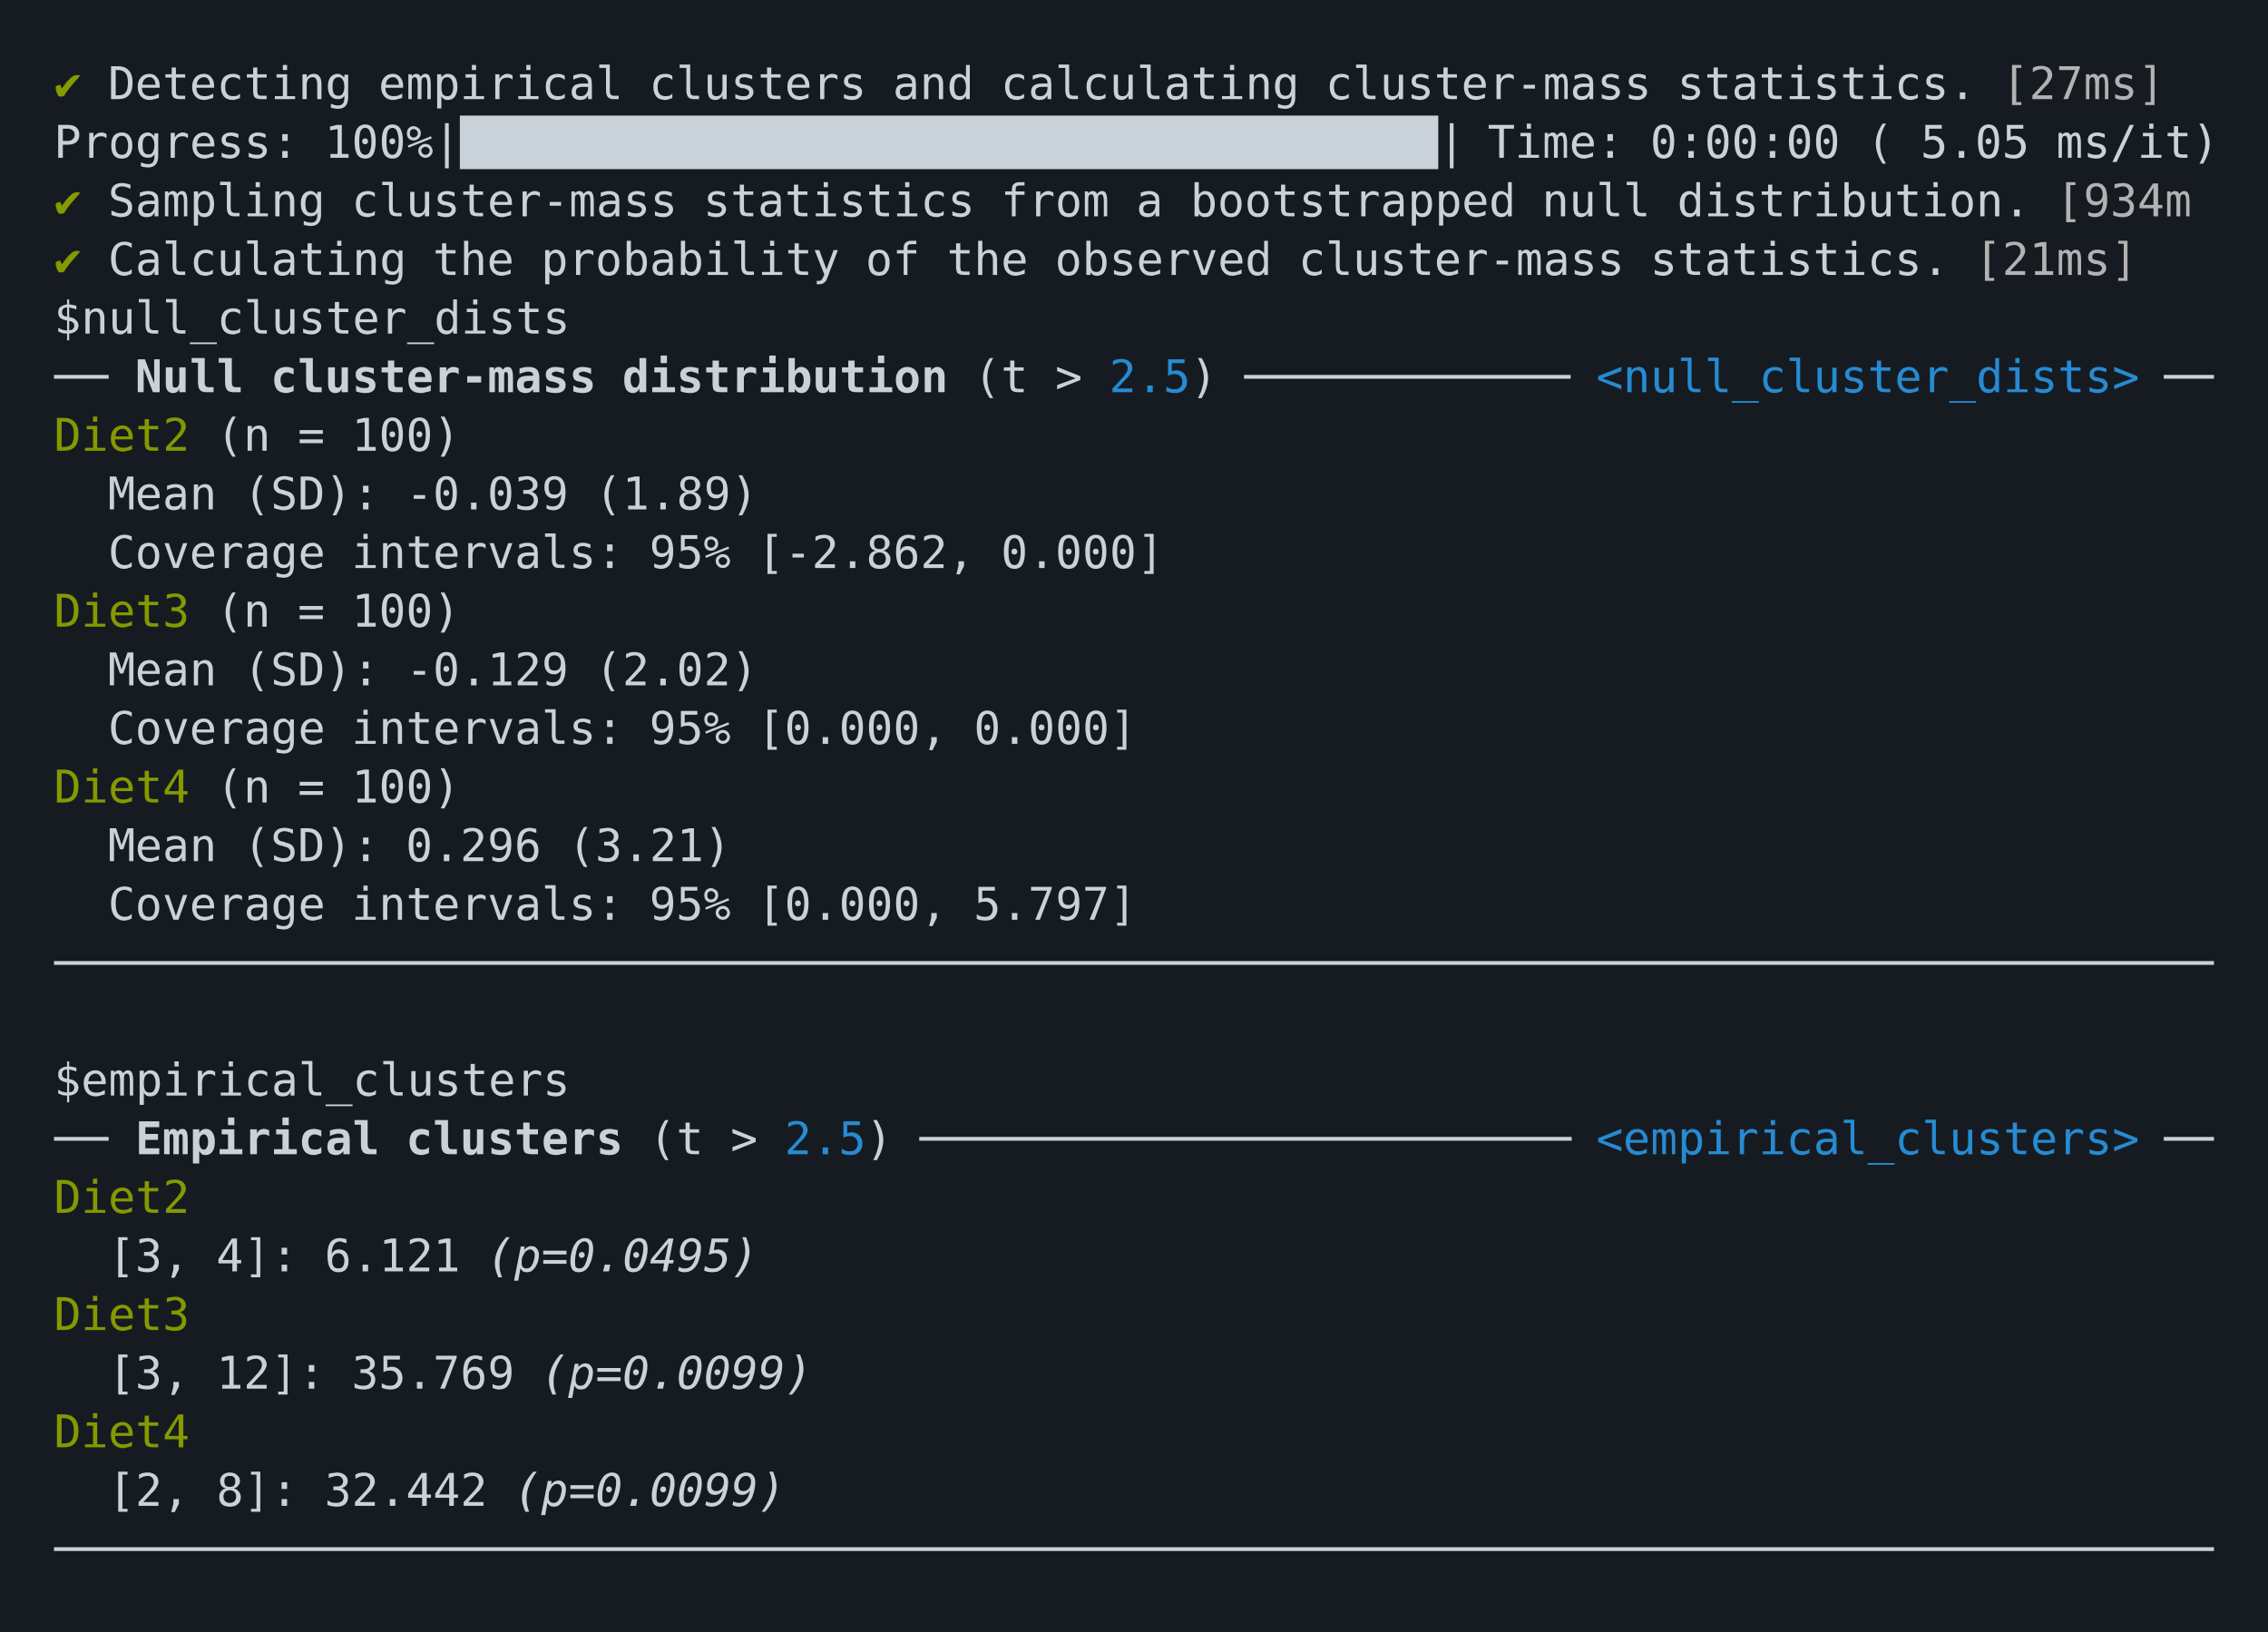
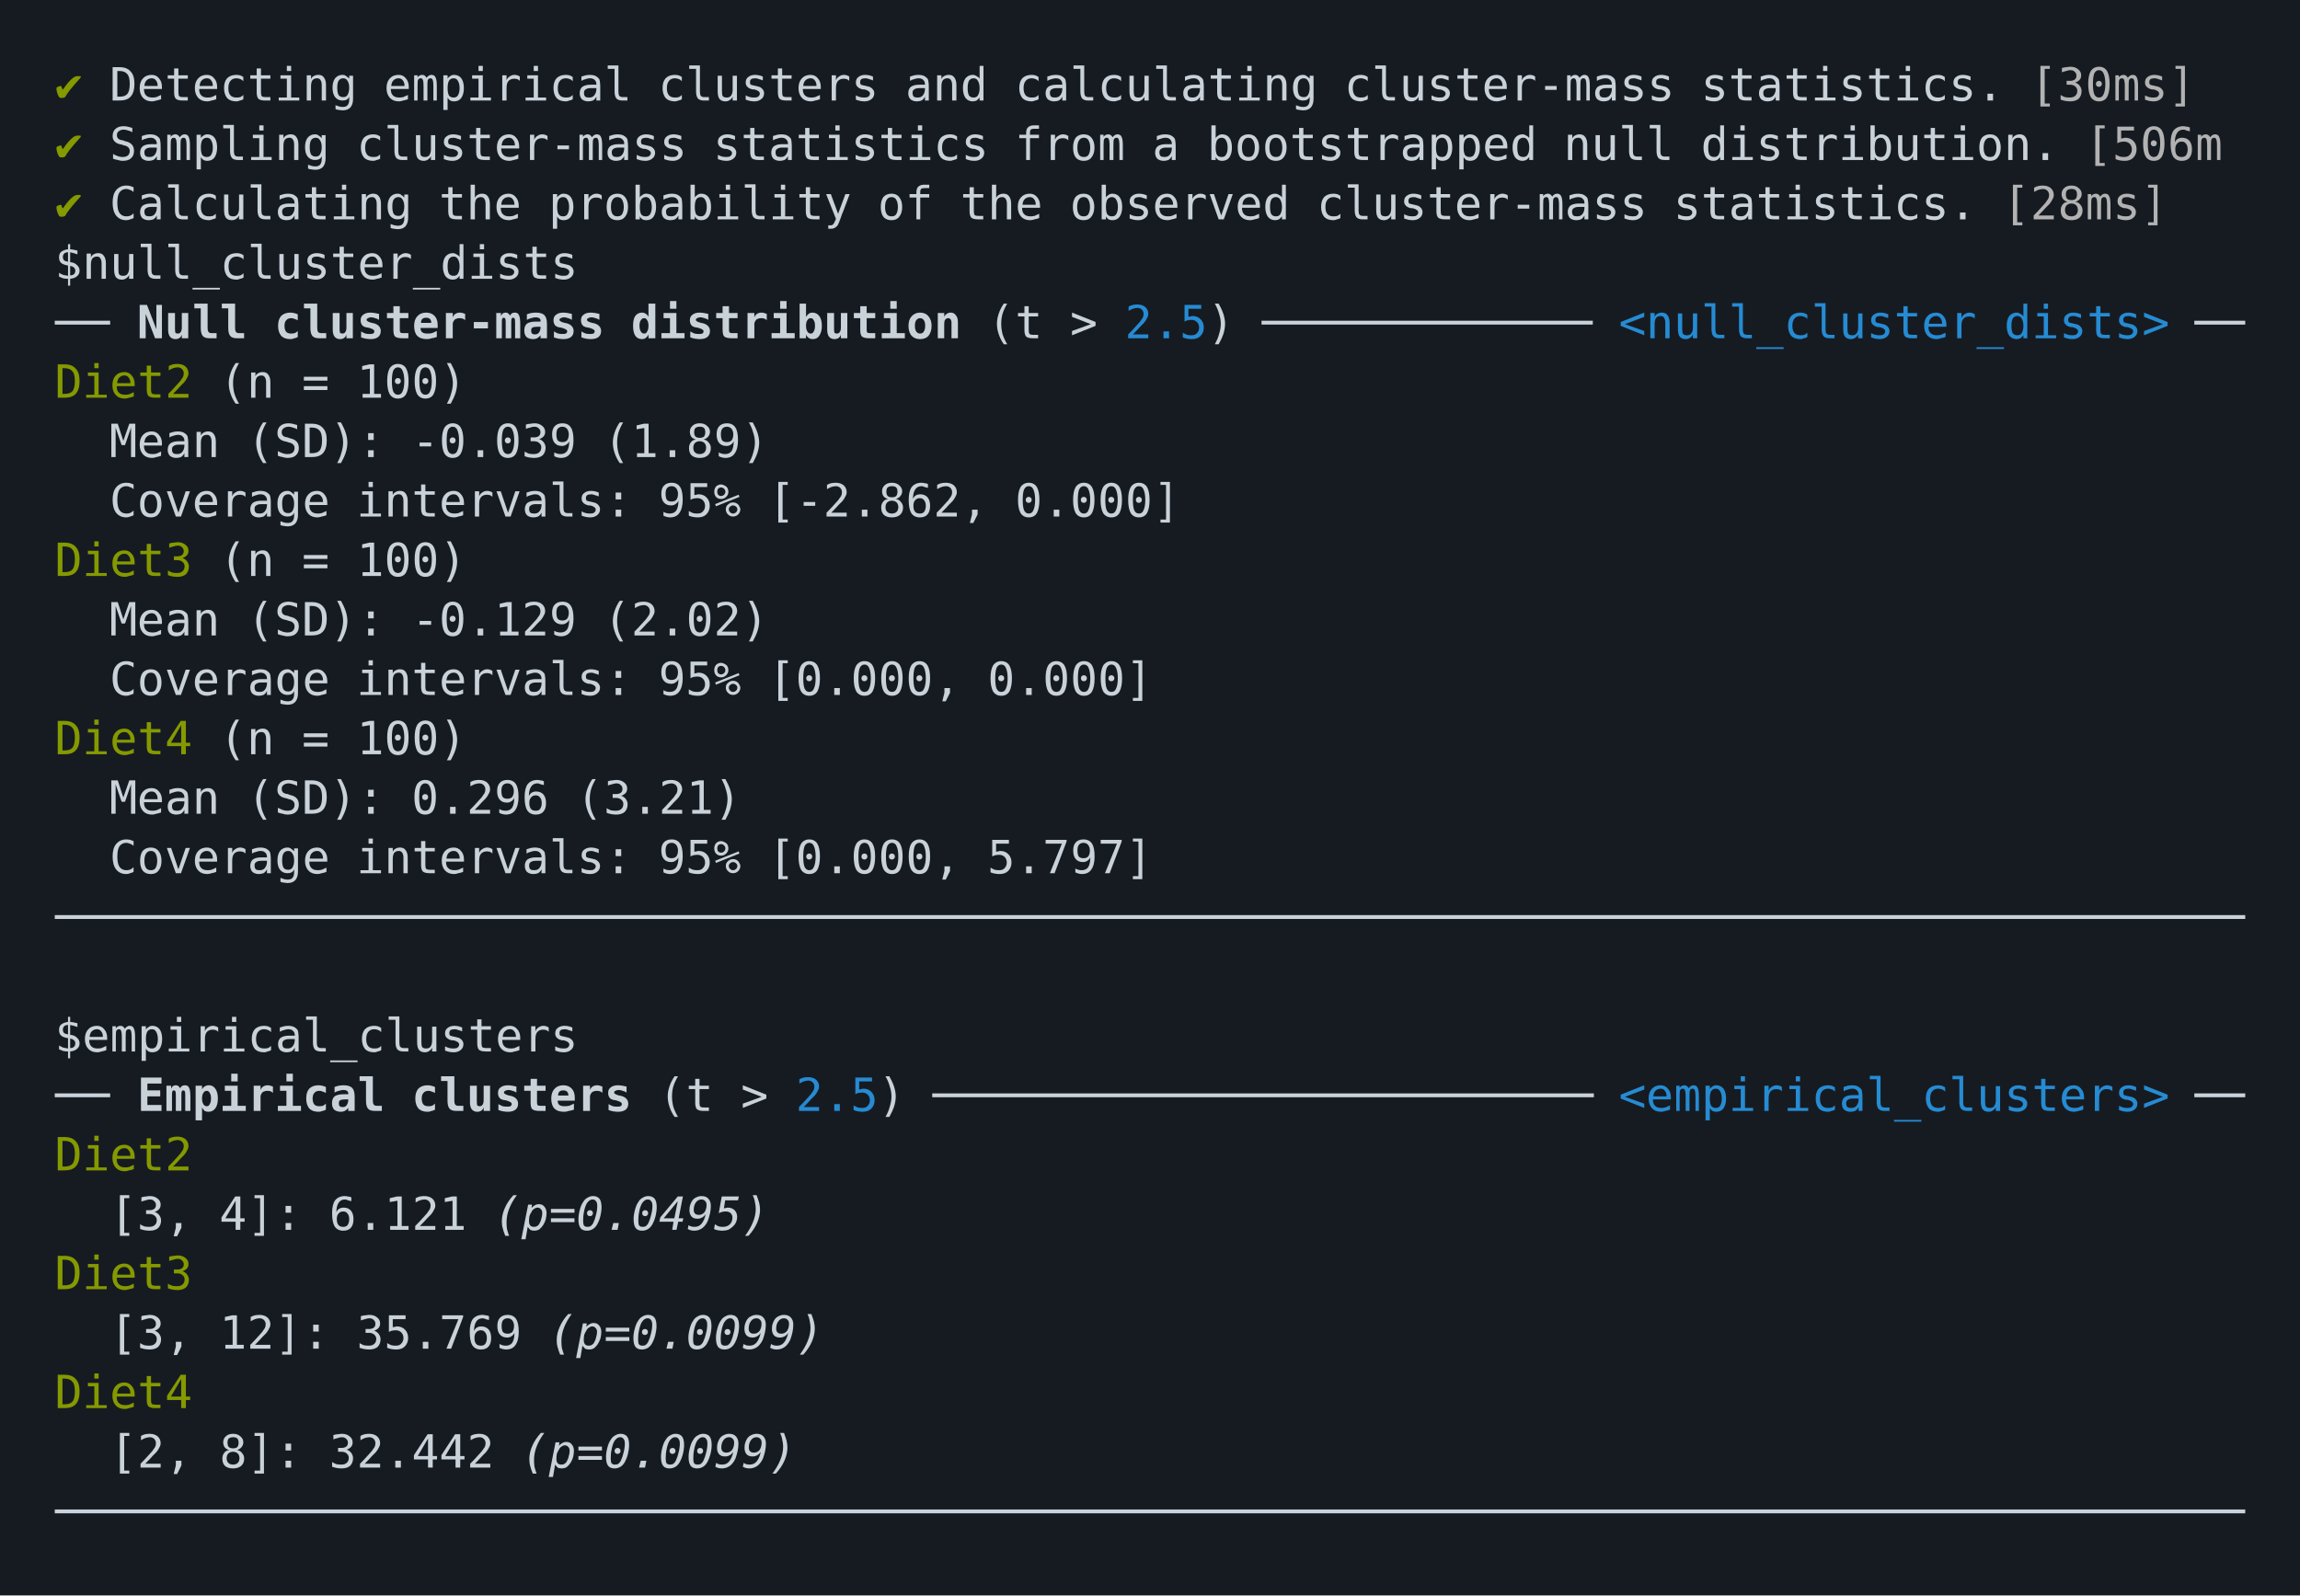
- <svg xmlns="http://www.w3.org/2000/svg" xmlns:xlink="http://www.w3.org/1999/xlink" width="840" height="604.46">
-   <rect width="840" height="604.46" rx="0" ry="0" class="a" />
-   <svg height="564.46" viewBox="0 0 80 56.446" width="800" x="20" y="20">
+ <svg xmlns="http://www.w3.org/2000/svg" xmlns:xlink="http://www.w3.org/1999/xlink" width="840" height="582.75">
+   <rect width="840" height="582.75" rx="0" ry="0" class="a" />
+   <svg height="542.75" viewBox="0 0 80 54.275" width="800" x="20" y="20">
    <style>.a{fill:rgb(22,27,34)}.b{font-family:'Fira Code',Monaco,Consolas,Menlo,'Bitstream Vera Sans Mono','Powerline Symbols',monospace}.c{fill:rgb(201,209,217);white-space:pre}.d{fill:transparent}.e{fill:rgb(133,153,0);white-space:pre}.f{fill:rgb(178,178,178);white-space:pre}.g{fill:rgb(201,209,217);font-weight:bold;white-space:pre}.h{fill:rgb(38,139,210);white-space:pre}.i{fill:rgb(201,209,217);font-style:italic;white-space:pre}</style>
    <g font-family="'Fira Code',Monaco,Consolas,Menlo,'Bitstream Vera Sans Mono','Powerline Symbols',monospace" font-size="1.67" class="b">
      <defs>
        <symbol id="1">
          <text font-size="1.67" x="0" y="1.67" class="c">────────────────────────────────────────────────────────────────────────────────</text>
        </symbol>
        <symbol id="a">
-           <rect height="26" width="80" x="0" y="0" class="d" />
+           <rect height="25" width="80" x="0" y="0" class="d" />
        </symbol>
      </defs>
-       <rect height="56.446" width="80" class="a" />
+       <rect height="54.275" width="80" class="a" />
      <svg x="0" y="0" width="80">
        <svg x="0">
          <use xlink:href="#a" />
          <text font-size="1.67" x="0" y="1.67" class="e">✔</text>
          <text font-size="1.67" x="2.004" y="1.67" class="c">Detecting</text>
          <text font-size="1.67" x="12.024" y="1.67" class="c">empirical</text>
          <text font-size="1.67" x="22.044" y="1.67" class="c">clusters</text>
          <text font-size="1.67" x="31.062" y="1.67" class="c">and</text>
          <text font-size="1.67" x="35.07" y="1.67" class="c">calculating</text>
          <text font-size="1.67" x="47.094" y="1.67" class="c">cluster-mass</text>
          <text font-size="1.67" x="60.12" y="1.67" class="c">statistics.</text>
-           <text font-size="1.67" x="72.144" y="1.67" class="f">[27ms]</text>
-           <text font-size="1.67" x="0" y="3.841" class="c">Progress:</text>
-           <text font-size="1.67" x="10.02" y="3.841" class="c">100%|████████████████████████████████████|</text>
-           <text font-size="1.67" x="53.106" y="3.841" class="c">Time:</text>
-           <text font-size="1.67" x="59.118" y="3.841" class="c">0:00:00</text>
-           <text font-size="1.67" x="67.134" y="3.841" class="c">(</text>
-           <text font-size="1.67" x="69.138" y="3.841" class="c">5.05</text>
-           <text font-size="1.67" x="74.148" y="3.841" class="c">ms/it)</text>
+           <text font-size="1.67" x="72.144" y="1.67" class="f">[30ms]</text>
+           <text font-size="1.67" x="0" y="3.841" class="e">✔</text>
+           <text font-size="1.67" x="2.004" y="3.841" class="c">Sampling</text>
+           <text font-size="1.67" x="11.022" y="3.841" class="c">cluster-mass</text>
+           <text font-size="1.67" x="24.048" y="3.841" class="c">statistics</text>
+           <text font-size="1.67" x="35.07" y="3.841" class="c">from</text>
+           <text font-size="1.67" x="40.08" y="3.841" class="c">a</text>
+           <text font-size="1.67" x="42.084" y="3.841" class="c">bootstrapped</text>
+           <text font-size="1.67" x="55.11" y="3.841" class="c">null</text>
+           <text font-size="1.67" x="60.12" y="3.841" class="c">distribution.</text>
+           <text font-size="1.67" x="74.148" y="3.841" class="f">[506m</text>
          <text font-size="1.67" x="0" y="6.012" class="e">✔</text>
-           <text font-size="1.67" x="2.004" y="6.012" class="c">Sampling</text>
-           <text font-size="1.67" x="11.022" y="6.012" class="c">cluster-mass</text>
-           <text font-size="1.67" x="24.048" y="6.012" class="c">statistics</text>
-           <text font-size="1.67" x="35.07" y="6.012" class="c">from</text>
-           <text font-size="1.67" x="40.08" y="6.012" class="c">a</text>
-           <text font-size="1.67" x="42.084" y="6.012" class="c">bootstrapped</text>
-           <text font-size="1.67" x="55.11" y="6.012" class="c">null</text>
-           <text font-size="1.67" x="60.12" y="6.012" class="c">distribution.</text>
-           <text font-size="1.67" x="74.148" y="6.012" class="f">[934m</text>
-           <text font-size="1.67" x="0" y="8.183" class="e">✔</text>
-           <text font-size="1.67" x="2.004" y="8.183" class="c">Calculating</text>
-           <text font-size="1.67" x="14.028" y="8.183" class="c">the</text>
-           <text font-size="1.67" x="18.036" y="8.183" class="c">probability</text>
-           <text font-size="1.67" x="30.06" y="8.183" class="c">of</text>
-           <text font-size="1.67" x="33.066" y="8.183" class="c">the</text>
-           <text font-size="1.67" x="37.074" y="8.183" class="c">observed</text>
-           <text font-size="1.67" x="46.092" y="8.183" class="c">cluster-mass</text>
-           <text font-size="1.67" x="59.118" y="8.183" class="c">statistics.</text>
-           <text font-size="1.67" x="71.142" y="8.183" class="f">[21ms]</text>
-           <text font-size="1.67" x="0" y="10.354" class="c">$null_cluster_dists</text>
-           <text font-size="1.67" x="0" y="12.525" class="c">──</text>
-           <text font-size="1.67" x="3.006" y="12.525" class="g">Null</text>
-           <text font-size="1.67" x="8.016" y="12.525" class="g">cluster-mass</text>
-           <text font-size="1.67" x="21.042" y="12.525" class="g">distribution</text>
-           <text font-size="1.67" x="34.068" y="12.525" class="c">(t</text>
-           <text font-size="1.67" x="37.074" y="12.525" class="c">&gt;</text>
-           <text font-size="1.67" x="39.078" y="12.525" class="h">2.5</text>
-           <text font-size="1.67" x="42.084" y="12.525" class="c">)</text>
-           <text font-size="1.67" x="44.088" y="12.525" class="c">────────────</text>
-           <text font-size="1.67" x="57.114" y="12.525" class="h">&lt;null_cluster_dists&gt;</text>
-           <text font-size="1.67" x="78.156" y="12.525" class="c">──</text>
-           <text font-size="1.67" x="0" y="14.696" class="e">Diet2</text>
-           <text font-size="1.67" x="6.012" y="14.696" class="c">(n</text>
-           <text font-size="1.67" x="9.018" y="14.696" class="c">=</text>
-           <text font-size="1.67" x="11.022" y="14.696" class="c">100)</text>
-           <text font-size="1.67" x="2.004" y="16.867" class="c">Mean</text>
-           <text font-size="1.67" x="7.014" y="16.867" class="c">(SD):</text>
-           <text font-size="1.67" x="13.026" y="16.867" class="c">-0.039</text>
-           <text font-size="1.67" x="20.04" y="16.867" class="c">(1.89)</text>
-           <text font-size="1.67" x="2.004" y="19.038" class="c">Coverage</text>
-           <text font-size="1.67" x="11.022" y="19.038" class="c">intervals:</text>
-           <text font-size="1.67" x="22.044" y="19.038" class="c">95%</text>
-           <text font-size="1.67" x="26.052" y="19.038" class="c">[-2.862,</text>
-           <text font-size="1.67" x="35.07" y="19.038" class="c">0.000]</text>
-           <text font-size="1.67" x="0" y="21.209" class="e">Diet3</text>
-           <text font-size="1.67" x="6.012" y="21.209" class="c">(n</text>
-           <text font-size="1.67" x="9.018" y="21.209" class="c">=</text>
-           <text font-size="1.67" x="11.022" y="21.209" class="c">100)</text>
-           <text font-size="1.67" x="2.004" y="23.38" class="c">Mean</text>
-           <text font-size="1.67" x="7.014" y="23.38" class="c">(SD):</text>
-           <text font-size="1.67" x="13.026" y="23.38" class="c">-0.129</text>
-           <text font-size="1.67" x="20.04" y="23.38" class="c">(2.02)</text>
-           <text font-size="1.67" x="2.004" y="25.551" class="c">Coverage</text>
-           <text font-size="1.67" x="11.022" y="25.551" class="c">intervals:</text>
-           <text font-size="1.67" x="22.044" y="25.551" class="c">95%</text>
-           <text font-size="1.67" x="26.052" y="25.551" class="c">[0.000,</text>
-           <text font-size="1.67" x="34.068" y="25.551" class="c">0.000]</text>
-           <text font-size="1.67" x="0" y="27.722" class="e">Diet4</text>
-           <text font-size="1.67" x="6.012" y="27.722" class="c">(n</text>
-           <text font-size="1.67" x="9.018" y="27.722" class="c">=</text>
-           <text font-size="1.67" x="11.022" y="27.722" class="c">100)</text>
-           <text font-size="1.67" x="2.004" y="29.893" class="c">Mean</text>
-           <text font-size="1.67" x="7.014" y="29.893" class="c">(SD):</text>
-           <text font-size="1.67" x="13.026" y="29.893" class="c">0.296</text>
-           <text font-size="1.67" x="19.038" y="29.893" class="c">(3.21)</text>
-           <text font-size="1.67" x="2.004" y="32.064" class="c">Coverage</text>
-           <text font-size="1.67" x="11.022" y="32.064" class="c">intervals:</text>
-           <text font-size="1.67" x="22.044" y="32.064" class="c">95%</text>
-           <text font-size="1.67" x="26.052" y="32.064" class="c">[0.000,</text>
-           <text font-size="1.67" x="34.068" y="32.064" class="c">5.797]</text>
-           <use xlink:href="#1" y="32.565" />
-           <text font-size="1.67" x="0" y="38.577" class="c">$empirical_clusters</text>
-           <text font-size="1.67" x="0" y="40.748" class="c">──</text>
-           <text font-size="1.67" x="3.006" y="40.748" class="g">Empirical</text>
-           <text font-size="1.67" x="13.026" y="40.748" class="g">clusters</text>
-           <text font-size="1.67" x="22.044" y="40.748" class="c">(t</text>
-           <text font-size="1.67" x="25.05" y="40.748" class="c">&gt;</text>
-           <text font-size="1.67" x="27.054" y="40.748" class="h">2.5</text>
-           <text font-size="1.67" x="30.06" y="40.748" class="c">)</text>
-           <text font-size="1.67" x="32.064" y="40.748" class="c">────────────────────────</text>
-           <text font-size="1.67" x="57.114" y="40.748" class="h">&lt;empirical_clusters&gt;</text>
-           <text font-size="1.67" x="78.156" y="40.748" class="c">──</text>
-           <text font-size="1.67" x="0" y="42.919" class="e">Diet2</text>
-           <text font-size="1.67" x="2.004" y="45.09" class="c">[3,</text>
-           <text font-size="1.67" x="6.012" y="45.09" class="c">4]:</text>
-           <text font-size="1.67" x="10.02" y="45.09" class="c">6.121</text>
-           <text font-size="1.67" x="16.032" y="45.09" class="i">(p=0.0495)</text>
-           <text font-size="1.67" x="0" y="47.261" class="e">Diet3</text>
-           <text font-size="1.67" x="2.004" y="49.432" class="c">[3,</text>
-           <text font-size="1.67" x="6.012" y="49.432" class="c">12]:</text>
-           <text font-size="1.67" x="11.022" y="49.432" class="c">35.769</text>
-           <text font-size="1.67" x="18.036" y="49.432" class="i">(p=0.0099)</text>
-           <text font-size="1.67" x="0" y="51.603" class="e">Diet4</text>
-           <text font-size="1.67" x="2.004" y="53.774" class="c">[2,</text>
-           <text font-size="1.67" x="6.012" y="53.774" class="c">8]:</text>
-           <text font-size="1.67" x="10.02" y="53.774" class="c">32.442</text>
-           <text font-size="1.67" x="17.034" y="53.774" class="i">(p=0.0099)</text>
-           <use xlink:href="#1" y="54.275" />
+           <text font-size="1.67" x="2.004" y="6.012" class="c">Calculating</text>
+           <text font-size="1.67" x="14.028" y="6.012" class="c">the</text>
+           <text font-size="1.67" x="18.036" y="6.012" class="c">probability</text>
+           <text font-size="1.67" x="30.06" y="6.012" class="c">of</text>
+           <text font-size="1.67" x="33.066" y="6.012" class="c">the</text>
+           <text font-size="1.67" x="37.074" y="6.012" class="c">observed</text>
+           <text font-size="1.67" x="46.092" y="6.012" class="c">cluster-mass</text>
+           <text font-size="1.67" x="59.118" y="6.012" class="c">statistics.</text>
+           <text font-size="1.67" x="71.142" y="6.012" class="f">[28ms]</text>
+           <text font-size="1.67" x="0" y="8.183" class="c">$null_cluster_dists</text>
+           <text font-size="1.67" x="0" y="10.354" class="c">──</text>
+           <text font-size="1.67" x="3.006" y="10.354" class="g">Null</text>
+           <text font-size="1.67" x="8.016" y="10.354" class="g">cluster-mass</text>
+           <text font-size="1.67" x="21.042" y="10.354" class="g">distribution</text>
+           <text font-size="1.67" x="34.068" y="10.354" class="c">(t</text>
+           <text font-size="1.67" x="37.074" y="10.354" class="c">&gt;</text>
+           <text font-size="1.67" x="39.078" y="10.354" class="h">2.5</text>
+           <text font-size="1.67" x="42.084" y="10.354" class="c">)</text>
+           <text font-size="1.67" x="44.088" y="10.354" class="c">────────────</text>
+           <text font-size="1.67" x="57.114" y="10.354" class="h">&lt;null_cluster_dists&gt;</text>
+           <text font-size="1.67" x="78.156" y="10.354" class="c">──</text>
+           <text font-size="1.67" x="0" y="12.525" class="e">Diet2</text>
+           <text font-size="1.67" x="6.012" y="12.525" class="c">(n</text>
+           <text font-size="1.67" x="9.018" y="12.525" class="c">=</text>
+           <text font-size="1.67" x="11.022" y="12.525" class="c">100)</text>
+           <text font-size="1.67" x="2.004" y="14.696" class="c">Mean</text>
+           <text font-size="1.67" x="7.014" y="14.696" class="c">(SD):</text>
+           <text font-size="1.67" x="13.026" y="14.696" class="c">-0.039</text>
+           <text font-size="1.67" x="20.04" y="14.696" class="c">(1.89)</text>
+           <text font-size="1.67" x="2.004" y="16.867" class="c">Coverage</text>
+           <text font-size="1.67" x="11.022" y="16.867" class="c">intervals:</text>
+           <text font-size="1.67" x="22.044" y="16.867" class="c">95%</text>
+           <text font-size="1.67" x="26.052" y="16.867" class="c">[-2.862,</text>
+           <text font-size="1.67" x="35.07" y="16.867" class="c">0.000]</text>
+           <text font-size="1.67" x="0" y="19.038" class="e">Diet3</text>
+           <text font-size="1.67" x="6.012" y="19.038" class="c">(n</text>
+           <text font-size="1.67" x="9.018" y="19.038" class="c">=</text>
+           <text font-size="1.67" x="11.022" y="19.038" class="c">100)</text>
+           <text font-size="1.67" x="2.004" y="21.209" class="c">Mean</text>
+           <text font-size="1.67" x="7.014" y="21.209" class="c">(SD):</text>
+           <text font-size="1.67" x="13.026" y="21.209" class="c">-0.129</text>
+           <text font-size="1.67" x="20.04" y="21.209" class="c">(2.02)</text>
+           <text font-size="1.67" x="2.004" y="23.38" class="c">Coverage</text>
+           <text font-size="1.67" x="11.022" y="23.38" class="c">intervals:</text>
+           <text font-size="1.67" x="22.044" y="23.38" class="c">95%</text>
+           <text font-size="1.67" x="26.052" y="23.38" class="c">[0.000,</text>
+           <text font-size="1.67" x="34.068" y="23.38" class="c">0.000]</text>
+           <text font-size="1.67" x="0" y="25.551" class="e">Diet4</text>
+           <text font-size="1.67" x="6.012" y="25.551" class="c">(n</text>
+           <text font-size="1.67" x="9.018" y="25.551" class="c">=</text>
+           <text font-size="1.67" x="11.022" y="25.551" class="c">100)</text>
+           <text font-size="1.67" x="2.004" y="27.722" class="c">Mean</text>
+           <text font-size="1.67" x="7.014" y="27.722" class="c">(SD):</text>
+           <text font-size="1.67" x="13.026" y="27.722" class="c">0.296</text>
+           <text font-size="1.67" x="19.038" y="27.722" class="c">(3.21)</text>
+           <text font-size="1.67" x="2.004" y="29.893" class="c">Coverage</text>
+           <text font-size="1.67" x="11.022" y="29.893" class="c">intervals:</text>
+           <text font-size="1.67" x="22.044" y="29.893" class="c">95%</text>
+           <text font-size="1.67" x="26.052" y="29.893" class="c">[0.000,</text>
+           <text font-size="1.67" x="34.068" y="29.893" class="c">5.797]</text>
+           <use xlink:href="#1" y="30.394" />
+           <text font-size="1.67" x="0" y="36.406" class="c">$empirical_clusters</text>
+           <text font-size="1.67" x="0" y="38.577" class="c">──</text>
+           <text font-size="1.67" x="3.006" y="38.577" class="g">Empirical</text>
+           <text font-size="1.67" x="13.026" y="38.577" class="g">clusters</text>
+           <text font-size="1.67" x="22.044" y="38.577" class="c">(t</text>
+           <text font-size="1.67" x="25.05" y="38.577" class="c">&gt;</text>
+           <text font-size="1.67" x="27.054" y="38.577" class="h">2.5</text>
+           <text font-size="1.67" x="30.06" y="38.577" class="c">)</text>
+           <text font-size="1.67" x="32.064" y="38.577" class="c">────────────────────────</text>
+           <text font-size="1.67" x="57.114" y="38.577" class="h">&lt;empirical_clusters&gt;</text>
+           <text font-size="1.67" x="78.156" y="38.577" class="c">──</text>
+           <text font-size="1.67" x="0" y="40.748" class="e">Diet2</text>
+           <text font-size="1.67" x="2.004" y="42.919" class="c">[3,</text>
+           <text font-size="1.67" x="6.012" y="42.919" class="c">4]:</text>
+           <text font-size="1.67" x="10.02" y="42.919" class="c">6.121</text>
+           <text font-size="1.67" x="16.032" y="42.919" class="i">(p=0.0495)</text>
+           <text font-size="1.67" x="0" y="45.09" class="e">Diet3</text>
+           <text font-size="1.67" x="2.004" y="47.261" class="c">[3,</text>
+           <text font-size="1.67" x="6.012" y="47.261" class="c">12]:</text>
+           <text font-size="1.67" x="11.022" y="47.261" class="c">35.769</text>
+           <text font-size="1.67" x="18.036" y="47.261" class="i">(p=0.0099)</text>
+           <text font-size="1.67" x="0" y="49.432" class="e">Diet4</text>
+           <text font-size="1.67" x="2.004" y="51.603" class="c">[2,</text>
+           <text font-size="1.67" x="6.012" y="51.603" class="c">8]:</text>
+           <text font-size="1.67" x="10.02" y="51.603" class="c">32.442</text>
+           <text font-size="1.67" x="17.034" y="51.603" class="i">(p=0.0099)</text>
+           <use xlink:href="#1" y="52.104" />
        </svg>
      </svg>
    </g>
  </svg>
</svg>
